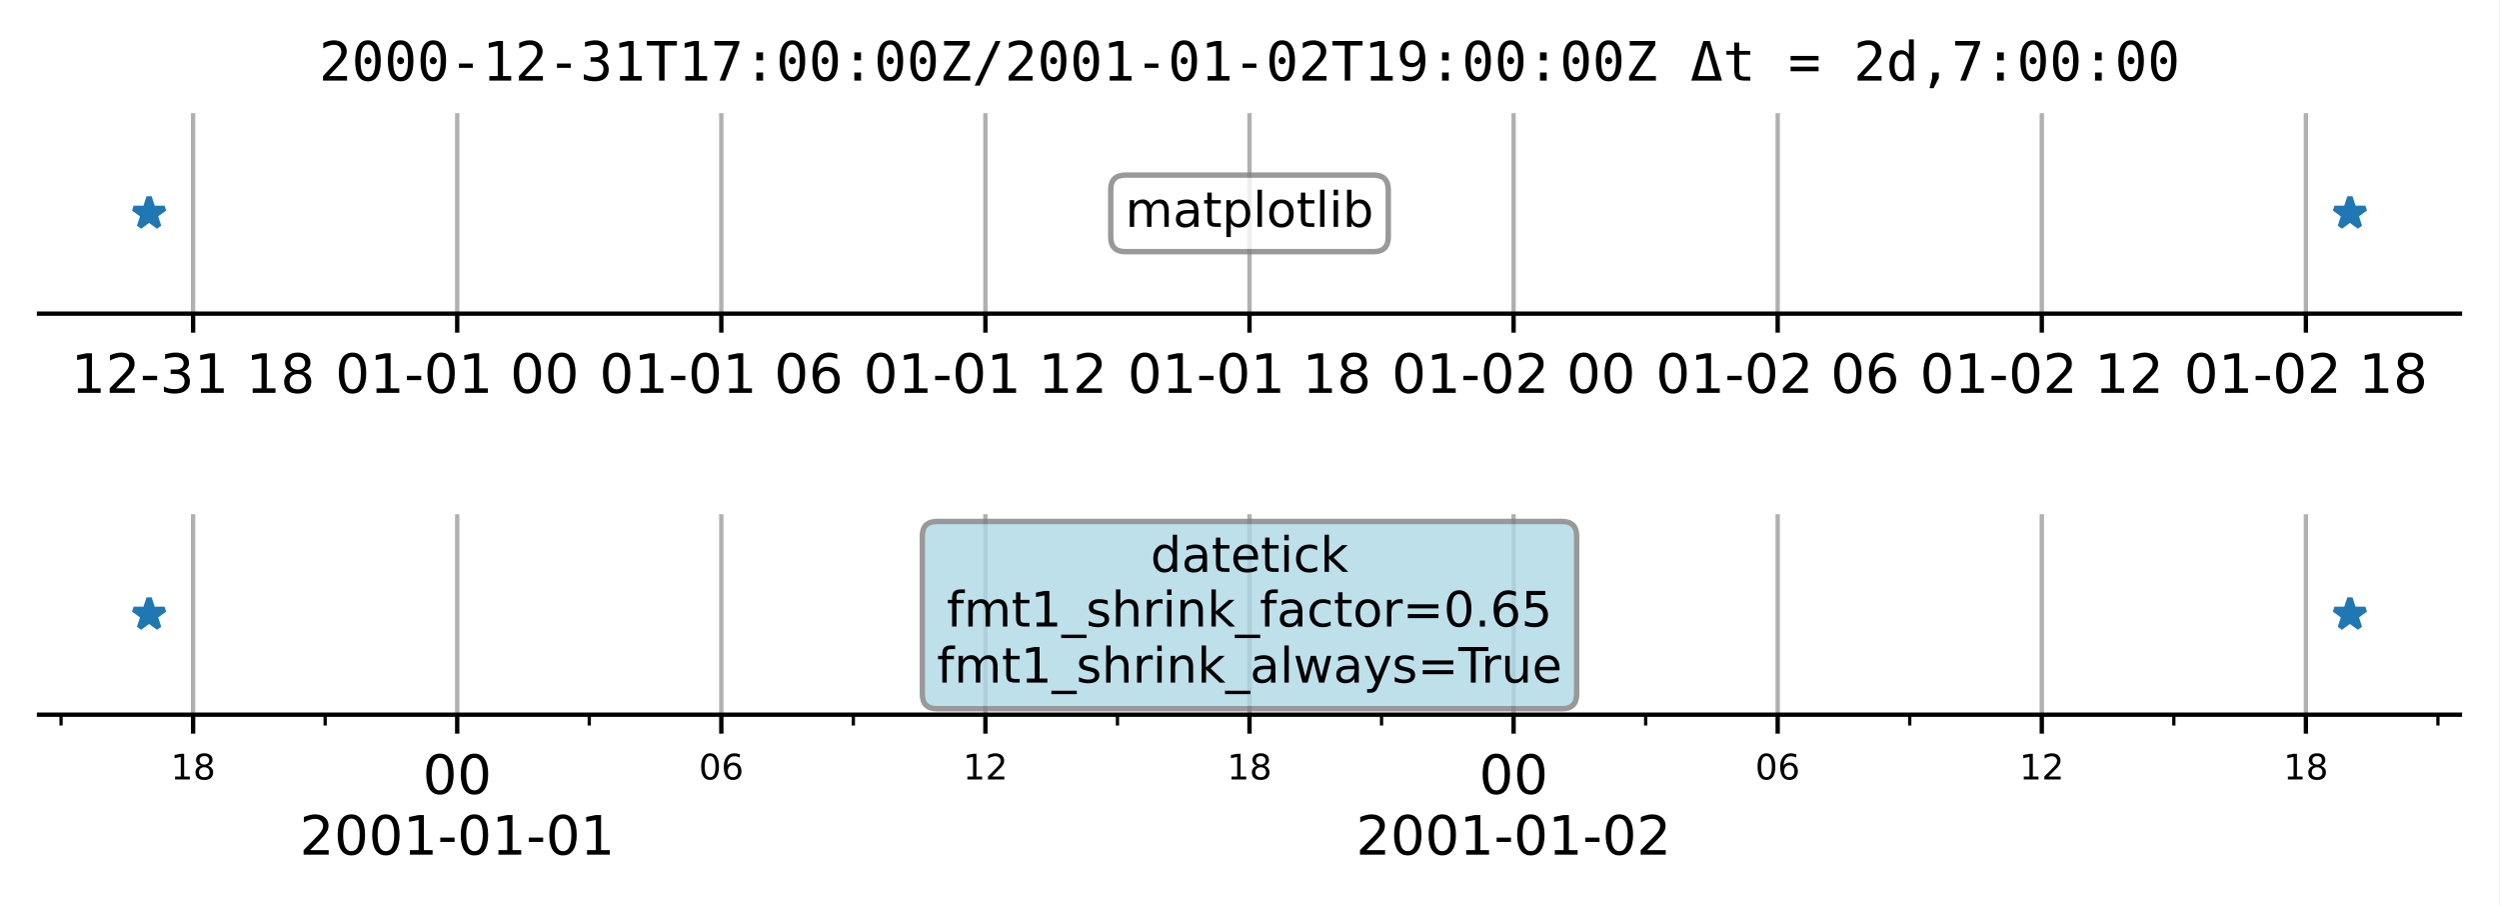
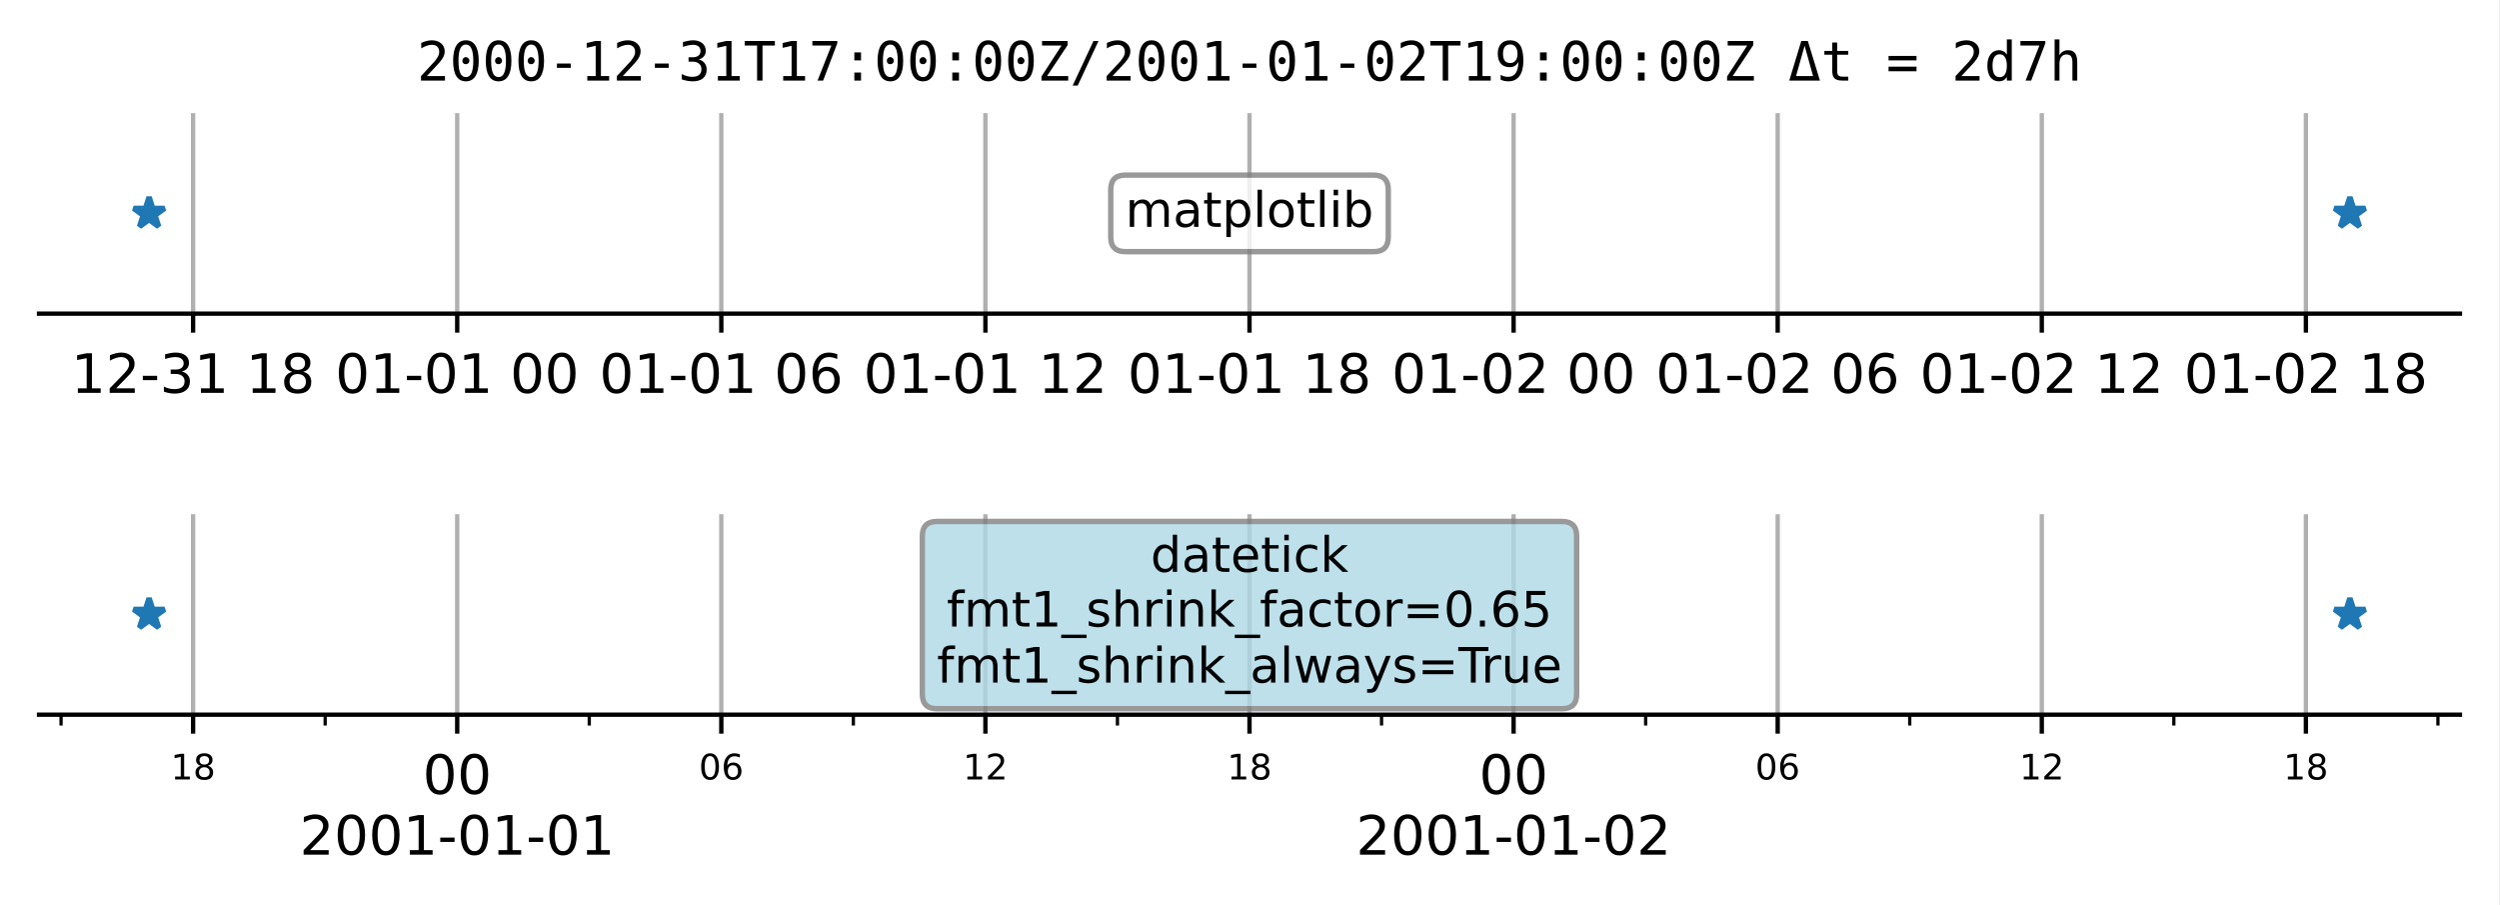
<svg xmlns="http://www.w3.org/2000/svg" xmlns:xlink="http://www.w3.org/1999/xlink" width="460.8pt" height="166.808pt" viewBox="0 0 460.8 166.808" version="1.1">
  <defs>
    <style type="text/css">*{stroke-linejoin: round; stroke-linecap: butt}</style>
  </defs>
  <g id="figure_1">
    <g id="patch_1">
      <path d="M 0 166.808  L 460.8 166.808  L 460.8 0  L 0 0  z " style="fill: #ffffff" />
    </g>
    <g id="axes_1">
      <g id="patch_2">
        <path d="M 7.2 57.812  L 453.6 57.812  L 453.6 20.852  L 7.2 20.852  z " style="fill: #ffffff" />
      </g>
      <g id="matplotlib.axis_1">
        <g id="xtick_1">
          <g id="line2d_1">
            <path d="M 35.607 57.812  L 35.607 20.852  " clip-path="url(#p6fb5cd270e)" style="fill: none; stroke: #b0b0b0; stroke-width: 0.8; stroke-linecap: square" />
          </g>
          <g id="line2d_2">
            <defs>
              <path id="m1e6c41ab66" d="M 0 0  L 0 3.5  " style="stroke: #000000; stroke-width: 0.8" />
            </defs>
            <g>
              <use xlink:href="#m1e6c41ab66" x="35.607" y="57.812" style="stroke: #000000; stroke-width: 0.8" />
            </g>
          </g>
          <g id="text_1">
            <text style="font-size: 10px; font-family: 'DejaVu Sans', 'Bitstream Vera Sans', 'Computer Modern Sans Serif', 'Lucida Grande', 'Verdana', 'Geneva', 'Lucid', 'Arial', 'Helvetica', 'Avant Garde', sans-serif; text-anchor: middle" x="35.607" y="72.41" transform="rotate(-0 35.60727 72.41)">12-31 18</text>
          </g>
        </g>
        <g id="xtick_2">
          <g id="line2d_3">
            <path d="M 84.305 57.812  L 84.305 20.852  " clip-path="url(#p6fb5cd270e)" style="fill: none; stroke: #b0b0b0; stroke-width: 0.8; stroke-linecap: square" />
          </g>
          <g id="line2d_4">
            <g>
              <use xlink:href="#m1e6c41ab66" x="84.305" y="57.812" style="stroke: #000000; stroke-width: 0.8" />
            </g>
          </g>
          <g id="text_2">
            <text style="font-size: 10px; font-family: 'DejaVu Sans', 'Bitstream Vera Sans', 'Computer Modern Sans Serif', 'Lucida Grande', 'Verdana', 'Geneva', 'Lucid', 'Arial', 'Helvetica', 'Avant Garde', sans-serif; text-anchor: middle" x="84.305" y="72.41" transform="rotate(-0 84.30545 72.41)">01-01 00</text>
          </g>
        </g>
        <g id="xtick_3">
          <g id="line2d_5">
            <path d="M 133.004 57.812  L 133.004 20.852  " clip-path="url(#p6fb5cd270e)" style="fill: none; stroke: #b0b0b0; stroke-width: 0.8; stroke-linecap: square" />
          </g>
          <g id="line2d_6">
            <g>
              <use xlink:href="#m1e6c41ab66" x="133.004" y="57.812" style="stroke: #000000; stroke-width: 0.8" />
            </g>
          </g>
          <g id="text_3">
            <text style="font-size: 10px; font-family: 'DejaVu Sans', 'Bitstream Vera Sans', 'Computer Modern Sans Serif', 'Lucida Grande', 'Verdana', 'Geneva', 'Lucid', 'Arial', 'Helvetica', 'Avant Garde', sans-serif; text-anchor: middle" x="133.004" y="72.41" transform="rotate(-0 133.0036 72.41)">01-01 06</text>
          </g>
        </g>
        <g id="xtick_4">
          <g id="line2d_7">
            <path d="M 181.702 57.812  L 181.702 20.852  " clip-path="url(#p6fb5cd270e)" style="fill: none; stroke: #b0b0b0; stroke-width: 0.8; stroke-linecap: square" />
          </g>
          <g id="line2d_8">
            <g>
              <use xlink:href="#m1e6c41ab66" x="181.702" y="57.812" style="stroke: #000000; stroke-width: 0.8" />
            </g>
          </g>
          <g id="text_4">
            <text style="font-size: 10px; font-family: 'DejaVu Sans', 'Bitstream Vera Sans', 'Computer Modern Sans Serif', 'Lucida Grande', 'Verdana', 'Geneva', 'Lucid', 'Arial', 'Helvetica', 'Avant Garde', sans-serif; text-anchor: middle" x="181.702" y="72.41" transform="rotate(-0 181.7018 72.41)">01-01 12</text>
          </g>
        </g>
        <g id="xtick_5">
          <g id="line2d_9">
            <path d="M 230.4 57.812  L 230.4 20.852  " clip-path="url(#p6fb5cd270e)" style="fill: none; stroke: #b0b0b0; stroke-width: 0.8; stroke-linecap: square" />
          </g>
          <g id="line2d_10">
            <g>
              <use xlink:href="#m1e6c41ab66" x="230.4" y="57.812" style="stroke: #000000; stroke-width: 0.8" />
            </g>
          </g>
          <g id="text_5">
            <text style="font-size: 10px; font-family: 'DejaVu Sans', 'Bitstream Vera Sans', 'Computer Modern Sans Serif', 'Lucida Grande', 'Verdana', 'Geneva', 'Lucid', 'Arial', 'Helvetica', 'Avant Garde', sans-serif; text-anchor: middle" x="230.4" y="72.41" transform="rotate(-0 230.4 72.41)">01-01 18</text>
          </g>
        </g>
        <g id="xtick_6">
          <g id="line2d_11">
            <path d="M 279.098 57.812  L 279.098 20.852  " clip-path="url(#p6fb5cd270e)" style="fill: none; stroke: #b0b0b0; stroke-width: 0.8; stroke-linecap: square" />
          </g>
          <g id="line2d_12">
            <g>
              <use xlink:href="#m1e6c41ab66" x="279.098" y="57.812" style="stroke: #000000; stroke-width: 0.8" />
            </g>
          </g>
          <g id="text_6">
            <text style="font-size: 10px; font-family: 'DejaVu Sans', 'Bitstream Vera Sans', 'Computer Modern Sans Serif', 'Lucida Grande', 'Verdana', 'Geneva', 'Lucid', 'Arial', 'Helvetica', 'Avant Garde', sans-serif; text-anchor: middle" x="279.098" y="72.41" transform="rotate(-0 279.0982 72.41)">01-02 00</text>
          </g>
        </g>
        <g id="xtick_7">
          <g id="line2d_13">
            <path d="M 327.796 57.812  L 327.796 20.852  " clip-path="url(#p6fb5cd270e)" style="fill: none; stroke: #b0b0b0; stroke-width: 0.8; stroke-linecap: square" />
          </g>
          <g id="line2d_14">
            <g>
              <use xlink:href="#m1e6c41ab66" x="327.796" y="57.812" style="stroke: #000000; stroke-width: 0.8" />
            </g>
          </g>
          <g id="text_7">
            <text style="font-size: 10px; font-family: 'DejaVu Sans', 'Bitstream Vera Sans', 'Computer Modern Sans Serif', 'Lucida Grande', 'Verdana', 'Geneva', 'Lucid', 'Arial', 'Helvetica', 'Avant Garde', sans-serif; text-anchor: middle" x="327.796" y="72.41" transform="rotate(-0 327.7964 72.41)">01-02 06</text>
          </g>
        </g>
        <g id="xtick_8">
          <g id="line2d_15">
            <path d="M 376.495 57.812  L 376.495 20.852  " clip-path="url(#p6fb5cd270e)" style="fill: none; stroke: #b0b0b0; stroke-width: 0.8; stroke-linecap: square" />
          </g>
          <g id="line2d_16">
            <g>
              <use xlink:href="#m1e6c41ab66" x="376.495" y="57.812" style="stroke: #000000; stroke-width: 0.8" />
            </g>
          </g>
          <g id="text_8">
            <text style="font-size: 10px; font-family: 'DejaVu Sans', 'Bitstream Vera Sans', 'Computer Modern Sans Serif', 'Lucida Grande', 'Verdana', 'Geneva', 'Lucid', 'Arial', 'Helvetica', 'Avant Garde', sans-serif; text-anchor: middle" x="376.495" y="72.41" transform="rotate(-0 376.4945 72.41)">01-02 12</text>
          </g>
        </g>
        <g id="xtick_9">
          <g id="line2d_17">
            <path d="M 425.193 57.812  L 425.193 20.852  " clip-path="url(#p6fb5cd270e)" style="fill: none; stroke: #b0b0b0; stroke-width: 0.8; stroke-linecap: square" />
          </g>
          <g id="line2d_18">
            <g>
              <use xlink:href="#m1e6c41ab66" x="425.193" y="57.812" style="stroke: #000000; stroke-width: 0.8" />
            </g>
          </g>
          <g id="text_9">
            <text style="font-size: 10px; font-family: 'DejaVu Sans', 'Bitstream Vera Sans', 'Computer Modern Sans Serif', 'Lucida Grande', 'Verdana', 'Geneva', 'Lucid', 'Arial', 'Helvetica', 'Avant Garde', sans-serif; text-anchor: middle" x="425.193" y="72.41" transform="rotate(-0 425.1927 72.41)">01-02 18</text>
          </g>
        </g>
      </g>
      <g id="line2d_19">
        <defs>
          <path id="maf42e94cd1" d="M 0 -3  L -0.674 -0.927  L -2.853 -0.927  L -1.09 0.354  L -1.763 2.427  L -0 1.146  L 1.763 2.427  L 1.09 0.354  L 2.853 -0.927  L 0.674 -0.927  z " style="stroke: #1f77b4; stroke-linejoin: bevel" />
        </defs>
        <g clip-path="url(#p6fb5cd270e)">
          <use xlink:href="#maf42e94cd1" x="27.491" y="39.332" style="fill: #1f77b4; stroke: #1f77b4; stroke-linejoin: bevel" />
          <use xlink:href="#maf42e94cd1" x="433.309" y="39.332" style="fill: #1f77b4; stroke: #1f77b4; stroke-linejoin: bevel" />
        </g>
      </g>
      <g id="patch_3">
        <path d="M 7.2 57.812  L 453.6 57.812  " style="fill: none; stroke: #000000; stroke-width: 0.8; stroke-linejoin: miter; stroke-linecap: square" />
      </g>
      <g id="text_10">
        <g id="patch_4">
          <path d="M 207.513 46.387  L 253.287 46.387  Q 255.987 46.387 255.987 43.687  L 255.987 34.976  Q 255.987 32.276 253.287 32.276  L 207.513 32.276  Q 204.813 32.276 204.813 34.976  L 204.813 43.687  Q 204.813 46.387 207.513 46.387  z " style="fill: #ffffff; opacity: 0.8; stroke: #808080; stroke-linejoin: miter" />
        </g>
        <text style="font-size: 9px; font-family: 'DejaVu Sans', 'Bitstream Vera Sans', 'Computer Modern Sans Serif', 'Lucida Grande', 'Verdana', 'Geneva', 'Lucid', 'Arial', 'Helvetica', 'Avant Garde', sans-serif; text-anchor: middle" x="230.4" y="41.815" transform="rotate(-0 230.4 41.815)">matplotlib</text>
      </g>
      <g id="text_11">
-         <text style="font-size: 10px; font-family: 'DejaVu Sans Mono', 'Bitstream Vera Sans Mono', 'Computer Modern Typewriter', 'Andale Mono', 'Nimbus Mono L', 'Courier New', 'Courier', 'Fixed', 'Terminal', monospace; text-anchor: middle" x="230.4" y="14.852" transform="rotate(-0 230.4 14.85156)">2000-12-31T17:00:00Z/2001-01-02T19:00:00Z Δt = 2d,7:00:00</text>
+         <text style="font-size: 10px; font-family: 'DejaVu Sans Mono', 'Bitstream Vera Sans Mono', 'Computer Modern Typewriter', 'Andale Mono', 'Nimbus Mono L', 'Courier New', 'Courier', 'Fixed', 'Terminal', monospace; text-anchor: middle" x="230.4" y="14.852" transform="rotate(-0 230.4 14.85156)">2000-12-31T17:00:00Z/2001-01-02T19:00:00Z Δt = 2d7h</text>
      </g>
    </g>
    <g id="axes_2">
      <g id="patch_5">
        <path d="M 7.2 131.732  L 453.6 131.732  L 453.6 94.772  L 7.2 94.772  z " style="fill: #ffffff" />
      </g>
      <g id="matplotlib.axis_2">
        <g id="xtick_10">
          <g id="line2d_20">
            <path d="M 35.607 131.732  L 35.607 94.772  " clip-path="url(#p59f42ca326)" style="fill: none; stroke: #b0b0b0; stroke-width: 0.8; stroke-linecap: square" />
          </g>
          <g id="line2d_21">
            <g>
              <use xlink:href="#m1e6c41ab66" x="35.607" y="131.732" style="stroke: #000000; stroke-width: 0.8" />
            </g>
          </g>
          <g id="text_12">
            <text style="font-size: 6.5px; font-family: 'DejaVu Sans', 'Bitstream Vera Sans', 'Computer Modern Sans Serif', 'Lucida Grande', 'Verdana', 'Geneva', 'Lucid', 'Arial', 'Helvetica', 'Avant Garde', sans-serif; text-anchor: middle" x="35.607" y="143.671" transform="rotate(-0 35.60727 143.6705)">18</text>
          </g>
        </g>
        <g id="xtick_11">
          <g id="line2d_22">
            <path d="M 84.305 131.732  L 84.305 94.772  " clip-path="url(#p59f42ca326)" style="fill: none; stroke: #b0b0b0; stroke-width: 0.8; stroke-linecap: square" />
          </g>
          <g id="line2d_23">
            <g>
              <use xlink:href="#m1e6c41ab66" x="84.305" y="131.732" style="stroke: #000000; stroke-width: 0.8" />
            </g>
          </g>
          <g id="text_13">
            <text style="font-size: 10px; font-family: 'DejaVu Sans', 'Bitstream Vera Sans', 'Computer Modern Sans Serif', 'Lucida Grande', 'Verdana', 'Geneva', 'Lucid', 'Arial', 'Helvetica', 'Avant Garde', sans-serif" transform="translate(77.94295 146.33)">00</text>
            <text style="font-size: 10px; font-family: 'DejaVu Sans', 'Bitstream Vera Sans', 'Computer Modern Sans Serif', 'Lucida Grande', 'Verdana', 'Geneva', 'Lucid', 'Arial', 'Helvetica', 'Avant Garde', sans-serif" transform="translate(55.24764 157.5278)">2001-01-01</text>
          </g>
        </g>
        <g id="xtick_12">
          <g id="line2d_24">
            <path d="M 133.004 131.732  L 133.004 94.772  " clip-path="url(#p59f42ca326)" style="fill: none; stroke: #b0b0b0; stroke-width: 0.8; stroke-linecap: square" />
          </g>
          <g id="line2d_25">
            <g>
              <use xlink:href="#m1e6c41ab66" x="133.004" y="131.732" style="stroke: #000000; stroke-width: 0.8" />
            </g>
          </g>
          <g id="text_14">
            <text style="font-size: 6.5px; font-family: 'DejaVu Sans', 'Bitstream Vera Sans', 'Computer Modern Sans Serif', 'Lucida Grande', 'Verdana', 'Geneva', 'Lucid', 'Arial', 'Helvetica', 'Avant Garde', sans-serif; text-anchor: middle" x="133.004" y="143.671" transform="rotate(-0 133.0036 143.6705)">06</text>
          </g>
        </g>
        <g id="xtick_13">
          <g id="line2d_26">
            <path d="M 181.702 131.732  L 181.702 94.772  " clip-path="url(#p59f42ca326)" style="fill: none; stroke: #b0b0b0; stroke-width: 0.8; stroke-linecap: square" />
          </g>
          <g id="line2d_27">
            <g>
              <use xlink:href="#m1e6c41ab66" x="181.702" y="131.732" style="stroke: #000000; stroke-width: 0.8" />
            </g>
          </g>
          <g id="text_15">
            <text style="font-size: 6.5px; font-family: 'DejaVu Sans', 'Bitstream Vera Sans', 'Computer Modern Sans Serif', 'Lucida Grande', 'Verdana', 'Geneva', 'Lucid', 'Arial', 'Helvetica', 'Avant Garde', sans-serif; text-anchor: middle" x="181.702" y="143.671" transform="rotate(-0 181.7018 143.6705)">12</text>
          </g>
        </g>
        <g id="xtick_14">
          <g id="line2d_28">
            <path d="M 230.4 131.732  L 230.4 94.772  " clip-path="url(#p59f42ca326)" style="fill: none; stroke: #b0b0b0; stroke-width: 0.8; stroke-linecap: square" />
          </g>
          <g id="line2d_29">
            <g>
              <use xlink:href="#m1e6c41ab66" x="230.4" y="131.732" style="stroke: #000000; stroke-width: 0.8" />
            </g>
          </g>
          <g id="text_16">
            <text style="font-size: 6.5px; font-family: 'DejaVu Sans', 'Bitstream Vera Sans', 'Computer Modern Sans Serif', 'Lucida Grande', 'Verdana', 'Geneva', 'Lucid', 'Arial', 'Helvetica', 'Avant Garde', sans-serif; text-anchor: middle" x="230.4" y="143.671" transform="rotate(-0 230.4 143.6705)">18</text>
          </g>
        </g>
        <g id="xtick_15">
          <g id="line2d_30">
            <path d="M 279.098 131.732  L 279.098 94.772  " clip-path="url(#p59f42ca326)" style="fill: none; stroke: #b0b0b0; stroke-width: 0.8; stroke-linecap: square" />
          </g>
          <g id="line2d_31">
            <g>
              <use xlink:href="#m1e6c41ab66" x="279.098" y="131.732" style="stroke: #000000; stroke-width: 0.8" />
            </g>
          </g>
          <g id="text_17">
            <text style="font-size: 10px; font-family: 'DejaVu Sans', 'Bitstream Vera Sans', 'Computer Modern Sans Serif', 'Lucida Grande', 'Verdana', 'Geneva', 'Lucid', 'Arial', 'Helvetica', 'Avant Garde', sans-serif" transform="translate(272.7357 146.33)">00</text>
            <text style="font-size: 10px; font-family: 'DejaVu Sans', 'Bitstream Vera Sans', 'Computer Modern Sans Serif', 'Lucida Grande', 'Verdana', 'Geneva', 'Lucid', 'Arial', 'Helvetica', 'Avant Garde', sans-serif" transform="translate(250.0404 157.5278)">2001-01-02</text>
          </g>
        </g>
        <g id="xtick_16">
          <g id="line2d_32">
            <path d="M 327.796 131.732  L 327.796 94.772  " clip-path="url(#p59f42ca326)" style="fill: none; stroke: #b0b0b0; stroke-width: 0.8; stroke-linecap: square" />
          </g>
          <g id="line2d_33">
            <g>
              <use xlink:href="#m1e6c41ab66" x="327.796" y="131.732" style="stroke: #000000; stroke-width: 0.8" />
            </g>
          </g>
          <g id="text_18">
            <text style="font-size: 6.5px; font-family: 'DejaVu Sans', 'Bitstream Vera Sans', 'Computer Modern Sans Serif', 'Lucida Grande', 'Verdana', 'Geneva', 'Lucid', 'Arial', 'Helvetica', 'Avant Garde', sans-serif; text-anchor: middle" x="327.796" y="143.671" transform="rotate(-0 327.7964 143.6705)">06</text>
          </g>
        </g>
        <g id="xtick_17">
          <g id="line2d_34">
            <path d="M 376.495 131.732  L 376.495 94.772  " clip-path="url(#p59f42ca326)" style="fill: none; stroke: #b0b0b0; stroke-width: 0.8; stroke-linecap: square" />
          </g>
          <g id="line2d_35">
            <g>
              <use xlink:href="#m1e6c41ab66" x="376.495" y="131.732" style="stroke: #000000; stroke-width: 0.8" />
            </g>
          </g>
          <g id="text_19">
            <text style="font-size: 6.5px; font-family: 'DejaVu Sans', 'Bitstream Vera Sans', 'Computer Modern Sans Serif', 'Lucida Grande', 'Verdana', 'Geneva', 'Lucid', 'Arial', 'Helvetica', 'Avant Garde', sans-serif; text-anchor: middle" x="376.495" y="143.671" transform="rotate(-0 376.4945 143.6705)">12</text>
          </g>
        </g>
        <g id="xtick_18">
          <g id="line2d_36">
            <path d="M 425.193 131.732  L 425.193 94.772  " clip-path="url(#p59f42ca326)" style="fill: none; stroke: #b0b0b0; stroke-width: 0.8; stroke-linecap: square" />
          </g>
          <g id="line2d_37">
            <g>
              <use xlink:href="#m1e6c41ab66" x="425.193" y="131.732" style="stroke: #000000; stroke-width: 0.8" />
            </g>
          </g>
          <g id="text_20">
            <text style="font-size: 6.5px; font-family: 'DejaVu Sans', 'Bitstream Vera Sans', 'Computer Modern Sans Serif', 'Lucida Grande', 'Verdana', 'Geneva', 'Lucid', 'Arial', 'Helvetica', 'Avant Garde', sans-serif; text-anchor: middle" x="425.193" y="143.671" transform="rotate(-0 425.1927 143.6705)">18</text>
          </g>
        </g>
        <g id="xtick_19">
          <g id="line2d_38">
            <defs>
              <path id="m7da8c832f9" d="M 0 0  L 0 2  " style="stroke: #000000; stroke-width: 0.6" />
            </defs>
            <g>
              <use xlink:href="#m7da8c832f9" x="11.258" y="131.732" style="stroke: #000000; stroke-width: 0.6" />
            </g>
          </g>
        </g>
        <g id="xtick_20">
          <g id="line2d_39">
            <g>
              <use xlink:href="#m7da8c832f9" x="59.956" y="131.732" style="stroke: #000000; stroke-width: 0.6" />
            </g>
          </g>
        </g>
        <g id="xtick_21">
          <g id="line2d_40">
            <g>
              <use xlink:href="#m7da8c832f9" x="108.655" y="131.732" style="stroke: #000000; stroke-width: 0.6" />
            </g>
          </g>
        </g>
        <g id="xtick_22">
          <g id="line2d_41">
            <g>
              <use xlink:href="#m7da8c832f9" x="157.353" y="131.732" style="stroke: #000000; stroke-width: 0.6" />
            </g>
          </g>
        </g>
        <g id="xtick_23">
          <g id="line2d_42">
            <g>
              <use xlink:href="#m7da8c832f9" x="206.051" y="131.732" style="stroke: #000000; stroke-width: 0.6" />
            </g>
          </g>
        </g>
        <g id="xtick_24">
          <g id="line2d_43">
            <g>
              <use xlink:href="#m7da8c832f9" x="254.749" y="131.732" style="stroke: #000000; stroke-width: 0.6" />
            </g>
          </g>
        </g>
        <g id="xtick_25">
          <g id="line2d_44">
            <g>
              <use xlink:href="#m7da8c832f9" x="303.447" y="131.732" style="stroke: #000000; stroke-width: 0.6" />
            </g>
          </g>
        </g>
        <g id="xtick_26">
          <g id="line2d_45">
            <g>
              <use xlink:href="#m7da8c832f9" x="352.145" y="131.732" style="stroke: #000000; stroke-width: 0.6" />
            </g>
          </g>
        </g>
        <g id="xtick_27">
          <g id="line2d_46">
            <g>
              <use xlink:href="#m7da8c832f9" x="400.844" y="131.732" style="stroke: #000000; stroke-width: 0.6" />
            </g>
          </g>
        </g>
        <g id="xtick_28">
          <g id="line2d_47">
            <g>
              <use xlink:href="#m7da8c832f9" x="449.542" y="131.732" style="stroke: #000000; stroke-width: 0.6" />
            </g>
          </g>
        </g>
      </g>
      <g id="line2d_48">
        <g clip-path="url(#p59f42ca326)">
          <use xlink:href="#maf42e94cd1" x="27.491" y="113.252" style="fill: #1f77b4; stroke: #1f77b4; stroke-linejoin: bevel" />
          <use xlink:href="#maf42e94cd1" x="433.309" y="113.252" style="fill: #1f77b4; stroke: #1f77b4; stroke-linejoin: bevel" />
        </g>
      </g>
      <g id="patch_6">
        <path d="M 7.2 131.732  L 453.6 131.732  " style="fill: none; stroke: #000000; stroke-width: 0.8; stroke-linejoin: miter; stroke-linecap: square" />
      </g>
      <g id="text_21">
        <g id="patch_7">
          <path d="M 172.772 130.635  L 288.028 130.635  Q 290.728 130.635 290.728 127.935  L 290.728 98.818  Q 290.728 96.118 288.028 96.118  L 172.772 96.118  Q 170.072 96.118 170.072 98.818  L 170.072 127.935  Q 170.072 130.635 172.772 130.635  z " style="fill: #add8e6; opacity: 0.8; stroke: #808080; stroke-linejoin: miter" />
        </g>
        <text style="font-size: 9px; font-family: 'DejaVu Sans', 'Bitstream Vera Sans', 'Computer Modern Sans Serif', 'Lucida Grande', 'Verdana', 'Geneva', 'Lucid', 'Arial', 'Helvetica', 'Avant Garde', sans-serif" transform="translate(212.1581 105.4067)">datetick</text>
        <text style="font-size: 9px; font-family: 'DejaVu Sans', 'Bitstream Vera Sans', 'Computer Modern Sans Serif', 'Lucida Grande', 'Verdana', 'Geneva', 'Lucid', 'Arial', 'Helvetica', 'Avant Garde', sans-serif" transform="translate(174.5775 115.4847)">fmt1_shrink_factor=0.65</text>
        <text style="font-size: 9px; font-family: 'DejaVu Sans', 'Bitstream Vera Sans', 'Computer Modern Sans Serif', 'Lucida Grande', 'Verdana', 'Geneva', 'Lucid', 'Arial', 'Helvetica', 'Avant Garde', sans-serif" transform="translate(172.7719 125.813)">fmt1_shrink_always=True</text>
      </g>
    </g>
  </g>
  <defs>
    <clipPath id="p6fb5cd270e">
      <rect x="7.2" y="20.852" width="446.4" height="36.96" />
    </clipPath>
    <clipPath id="p59f42ca326">
      <rect x="7.2" y="94.772" width="446.4" height="36.96" />
    </clipPath>
  </defs>
</svg>
